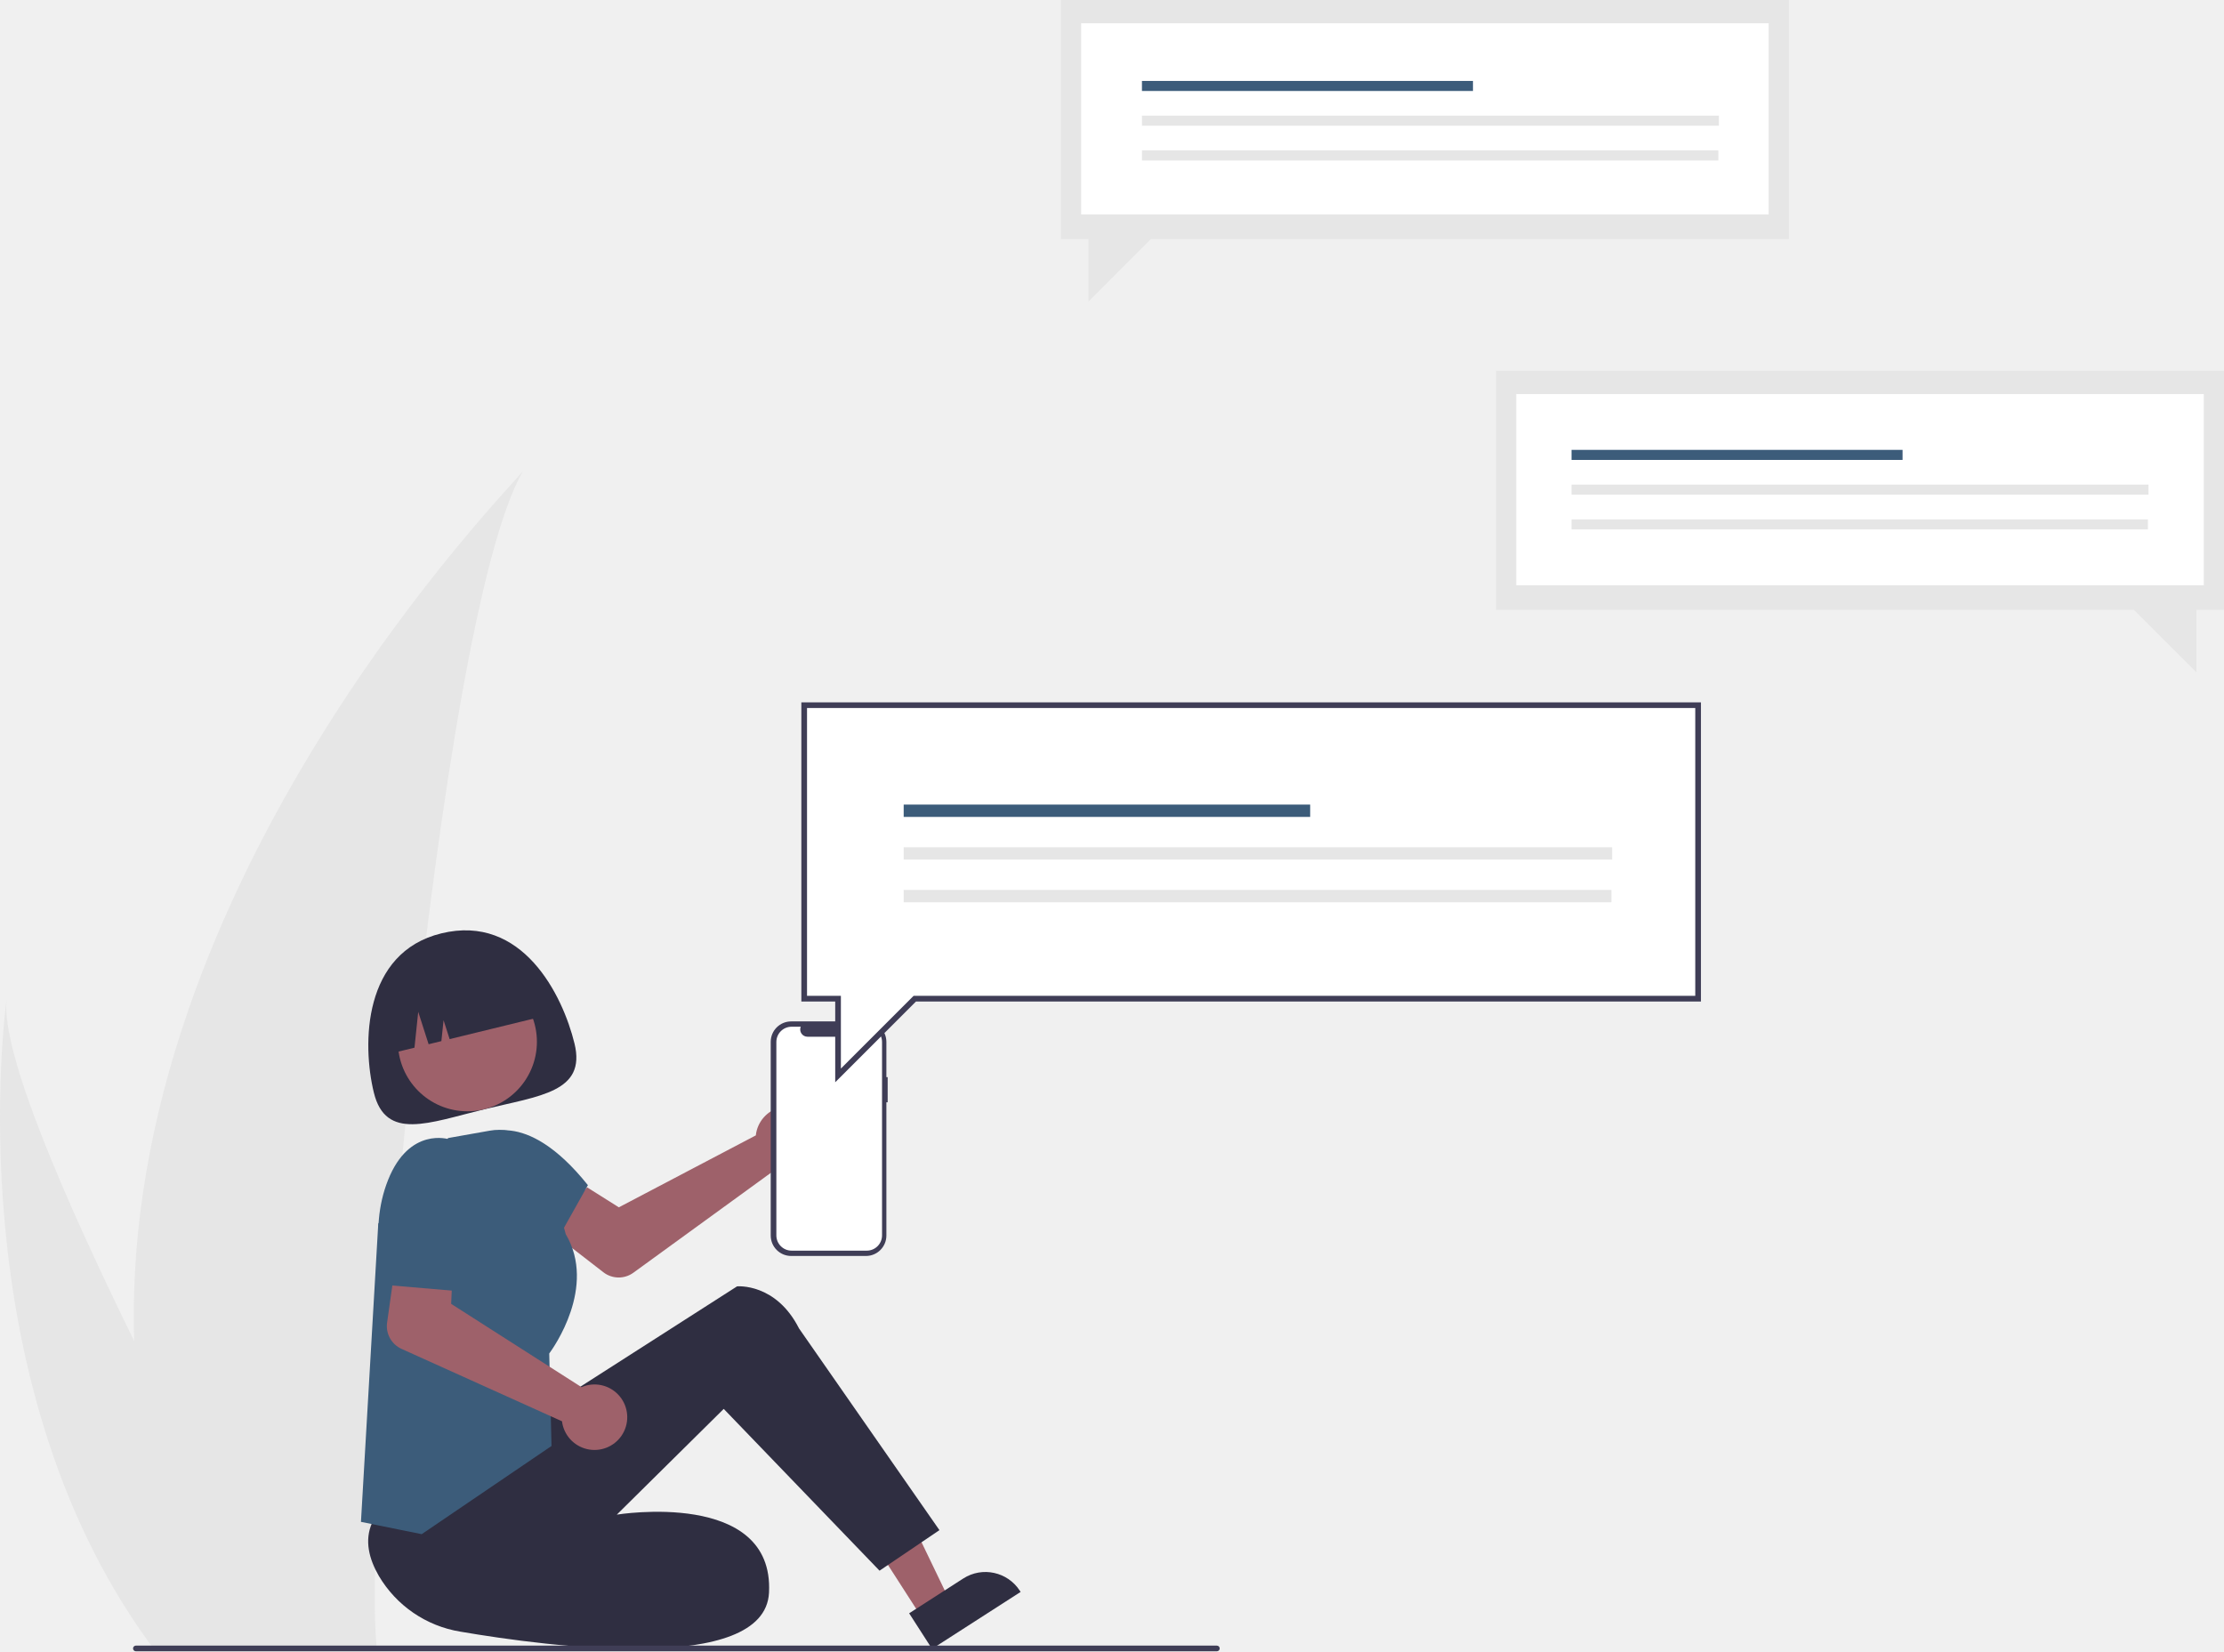
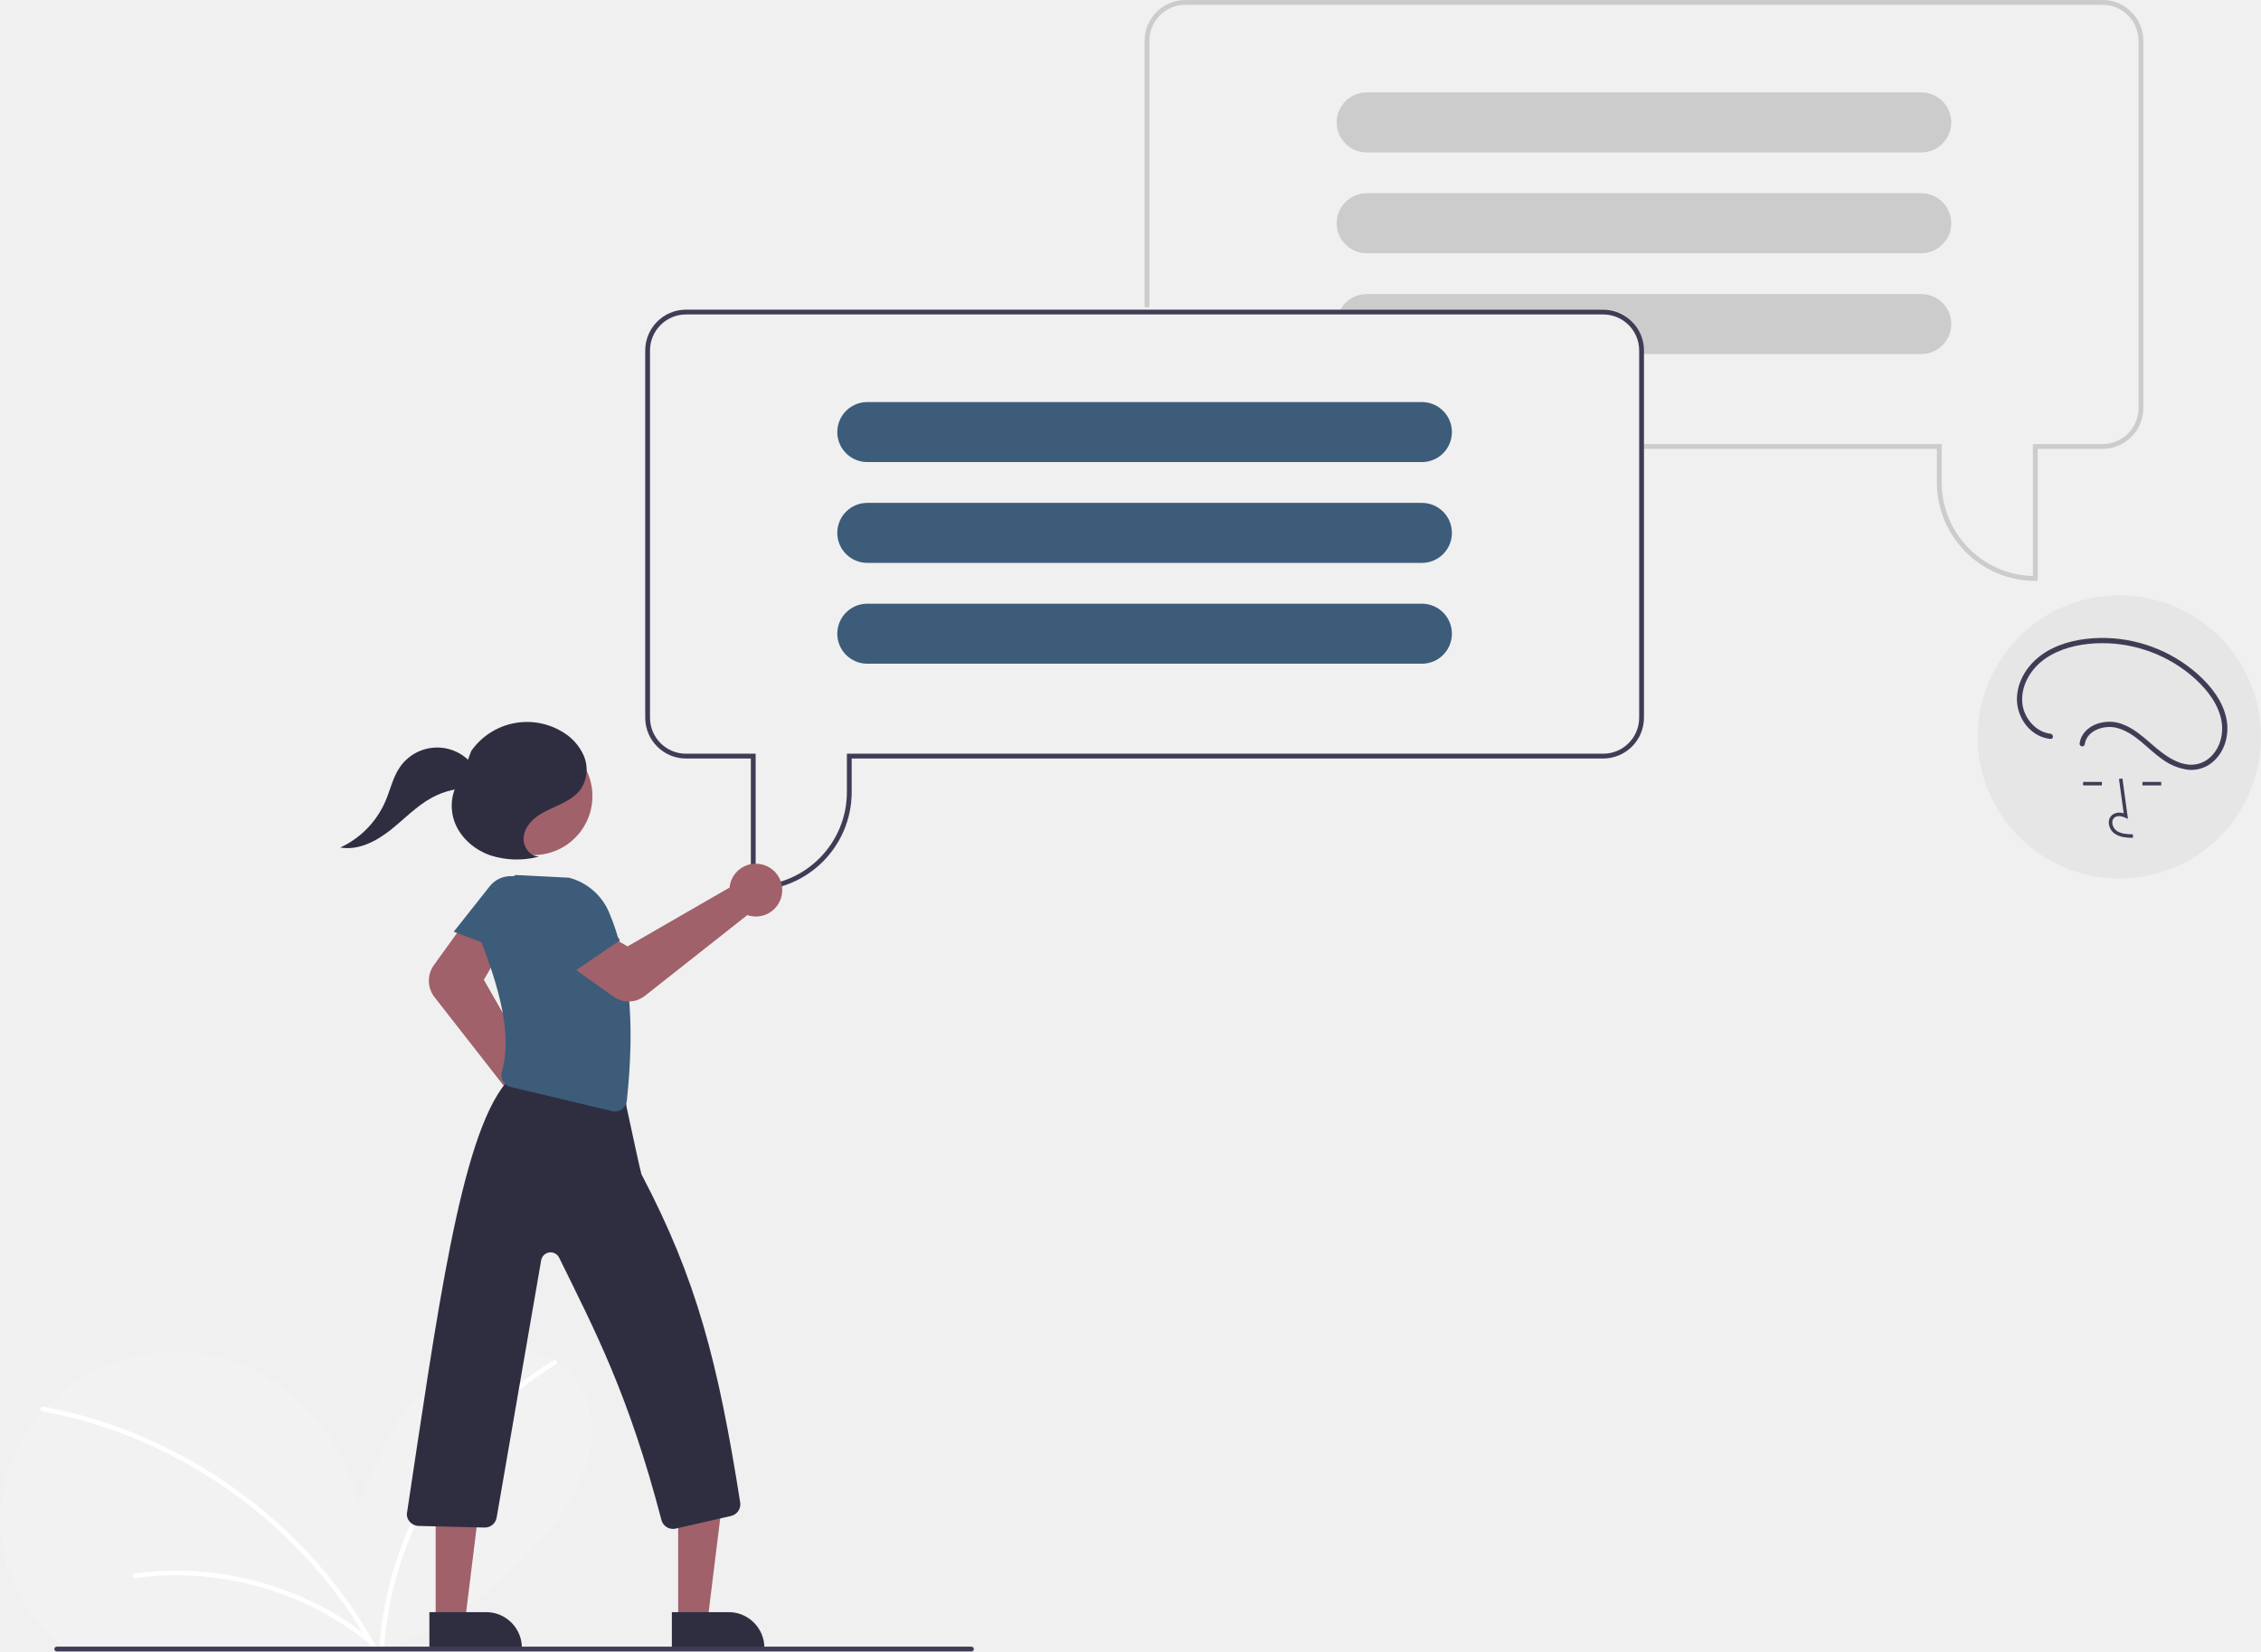
- <svg xmlns="http://www.w3.org/2000/svg" data-name="Layer 1" width="783.86" height="582" viewBox="0 0 783.86 582">
-   <path id="e5e37569-bd8f-45f7-97a1-e817a6c74118-78" data-name="Path 133" d="M255.368,631.65a383.363,383.363,0,0,0,17.91,105.974c.242.796.511,1.581.772,2.377h66.832c-.07-.714-.143-1.51-.213-2.377C336.214,686.395,361.671,378.32,392.389,325,389.698,329.325,250.186,468.873,255.368,631.65Z" transform="translate(-208.0698 -159)" fill="#e6e6e6" data-darkreader-inline-fill="" style="--darkreader-inline-fill:#272c2e;" />
-   <path id="b4ba0d08-0a29-4ca1-8d08-8a7c96f19f4d-79" data-name="Path 134" d="M260.383,737.623c.559.796,1.14,1.593,1.735,2.377h50.139c-.38-.678-.82-1.474-1.331-2.377-8.282-14.948-32.798-59.642-55.554-105.974-24.445-49.791-46.891-101.469-45.001-120.174C209.786,515.692,192.863,644.293,260.383,737.623Z" transform="translate(-208.0698 -159)" fill="#e6e6e6" data-darkreader-inline-fill="" style="--darkreader-inline-fill:#272c2e;" />
-   <path d="M474.799,557.376a11.575,11.575,0,0,0-.334,1.792l-48.28,25.355-11.21-7.06-12.866,15.526,18.631,14.427a8.797,8.797,0,0,0,10.556.162l50.194-36.464a11.543,11.543,0,1,0-6.691-13.737Z" transform="translate(-208.0698 -159)" fill="#9e616a" data-darkreader-inline-fill="" style="--darkreader-inline-fill:#a15f68;" />
-   <polygon points="324.938 570.183 334.619 563.957 315.213 523.657 300.926 532.845 324.938 570.183" fill="#9e616a" data-darkreader-inline-fill="" style="--darkreader-inline-fill:#c4b8a5;" />
-   <path d="M528.506,727.61l19.064-12.26.001-.001a14.445,14.445,0,0,1,19.962,4.336l.254.395L536.574,740.154Z" transform="translate(-208.0698 -159)" fill="#2f2e41" data-darkreader-inline-fill="" style="--darkreader-inline-fill:#fffbf0;" />
-   <path d="M393.54,659.959,467.847,612.384s13.653-1.318,21.847,14.831l49.489,71.088-21.114,14.287-54.916-57.022L425.47,692.836s55.52-9.105,53.642,27.507c-1.49,29.056-77.477,19.089-108.781,13.737a41.049,41.049,0,0,1-28.764-19.691c-3.357-5.823-5.162-12.435-2.342-18.685C346.745,679.037,393.54,659.959,393.54,659.959Z" transform="translate(-208.0698 -159)" fill="#2f2e41" data-darkreader-inline-fill="" style="--darkreader-inline-fill:#27263b;" />
-   <path d="M356.703,699.72l-21.414-4.334,6.102-105.102,24.64-30.18,14.68-2.599a17.736,17.736,0,0,1,20.292,12.84l6.471,23.638c10.979,18.589-4.401,40.143-5.82,42.058l.799,32.599Z" transform="translate(-208.0698 -159)" fill="#3c5c7a" data-darkreader-inline-fill="" style="--darkreader-inline-fill:#35597a;" />
-   <path d="M376.642,564.221l1.359-4.806s14.745-10.868,37.275,17.296l-10.796,19.245-23.469-.939Z" transform="translate(-208.0698 -159)" fill="#3c5c7a" data-darkreader-inline-fill="" style="--darkreader-inline-fill:#bfe8ff;" />
-   <path d="M410.56,526.818c4.177,17.124-12.288,18.396-31.82,23.16s-34.733,11.217-38.91-5.907-3.847-49.363,23.784-56.103C392.197,480.996,406.383,509.695,410.56,526.818Z" transform="translate(-208.0698 -159)" fill="#2f2e41" data-darkreader-inline-fill="" style="--darkreader-inline-fill:#fffbf0;" />
-   <circle cx="164.74" cy="367.182" r="24.495" fill="#9e616a" data-darkreader-inline-fill="" style="--darkreader-inline-fill:#c4b8a5;" />
-   <path d="M344.745,530.554v0l9.412-2.296,1.316-12.64,3.666,11.424,4.499-1.097.768-7.373,2.139,6.664,33.427-8.154v0a25.93,25.93,0,0,0-31.337-19.046l-4.845,1.182A25.93,25.93,0,0,0,344.745,530.554Z" transform="translate(-208.0698 -159)" fill="#2f2e41" data-darkreader-inline-fill="" style="--darkreader-inline-fill:#fffbf0;" />
-   <path d="M414.761,647.311a11.574,11.574,0,0,0-1.722.598L367.084,618.549l.574-13.236L347.796,601.837l-3.293,23.332a8.797,8.797,0,0,0,5.093,9.248l56.552,25.515a11.543,11.543,0,1,0,8.613-12.621Z" transform="translate(-208.0698 -159)" fill="#9e616a" data-darkreader-inline-fill="" style="--darkreader-inline-fill:#a15f68;" />
-   <path d="M369.747,564.902l-3.463-4.366s-13.906-4.479-21.416,14.296-.469,37.082-.469,37.082l32.857,2.816,2.347-30.51Z" transform="translate(-208.0698 -159)" fill="#3c5c7a" data-darkreader-inline-fill="" style="--darkreader-inline-fill:#bfe8ff;" />
-   <polygon points="527.283 130.684 783.86 130.684 783.86 214.914 774.142 214.914 774.142 236.943 752.112 214.914 527.283 214.914 527.283 130.684" fill="#e6e6e6" data-darkreader-inline-fill="" style="--darkreader-inline-fill:#272c2e;" />
-   <rect x="534.41" y="138.886" width="242.324" height="67.384" fill="#fff" data-darkreader-inline-fill="" style="--darkreader-inline-fill:#141718;" />
-   <rect x="553.896" y="158.559" width="116.673" height="3.541" fill="#3c5c7a" data-darkreader-inline-fill="" style="--darkreader-inline-fill:#35597a;" />
-   <rect x="553.896" y="170.808" width="203.351" height="3.541" fill="#e6e6e6" data-darkreader-inline-fill="" style="--darkreader-inline-fill:#272c2e;" />
-   <rect x="553.896" y="183.056" width="203.151" height="3.541" fill="#e6e6e6" data-darkreader-inline-fill="" style="--darkreader-inline-fill:#272c2e;" />
-   <polygon points="630.506 0 373.928 0 373.928 84.23 383.647 84.23 383.647 106.26 405.676 84.23 630.506 84.23 630.506 0" fill="#e6e6e6" data-darkreader-inline-fill="" style="--darkreader-inline-fill:#272c2e;" />
-   <rect x="381.055" y="8.202" width="242.324" height="67.384" fill="#fff" data-darkreader-inline-fill="" style="--darkreader-inline-fill:#141718;" />
-   <rect x="402.485" y="28.524" width="116.673" height="3.541" fill="#3c5c7a" data-darkreader-inline-fill="" style="--darkreader-inline-fill:#35597a;" />
-   <rect x="402.485" y="40.772" width="203.351" height="3.541" fill="#e6e6e6" data-darkreader-inline-fill="" style="--darkreader-inline-fill:#272c2e;" />
-   <rect x="402.485" y="53.021" width="203.151" height="3.541" fill="#e6e6e6" data-darkreader-inline-fill="" style="--darkreader-inline-fill:#272c2e;" />
-   <path d="M520.934,538.645h-.454v-12.443A7.202,7.202,0,0,0,513.278,519H486.916a7.202,7.202,0,0,0-7.202,7.202v68.264a7.202,7.202,0,0,0,7.202,7.202h26.363a7.202,7.202,0,0,0,7.202-7.202V547.502h.454Z" transform="translate(-208.0698 -159)" fill="#3f3d56" data-darkreader-inline-fill="" style="--darkreader-inline-fill:#f3ebde;" />
-   <path d="M513.569,520.874h-3.441a2.555,2.555,0,0,1-2.366,3.52h-15.103a2.555,2.555,0,0,1-2.366-3.52h-3.214a5.378,5.378,0,0,0-5.378,5.378v68.164a5.378,5.378,0,0,0,5.378,5.378H513.569a5.378,5.378,0,0,0,5.378-5.378h0V526.252A5.378,5.378,0,0,0,513.569,520.874Z" transform="translate(-208.0698 -159)" fill="#fff" data-darkreader-inline-fill="" style="--darkreader-inline-fill:#ffffff;" />
-   <polygon points="598.506 248.549 283.441 248.549 283.441 351.98 295.375 351.98 295.375 379.03 322.426 351.98 598.506 351.98 598.506 248.549" fill="#fff" data-darkreader-inline-fill="" style="--darkreader-inline-fill:#141718;" />
-   <path d="M502.445,540.444V511.979H490.511V406.549H807.575V511.979H530.91Zm-9.934-30.465H504.445v25.637l25.636-25.637H805.575V408.549H492.511Z" transform="translate(-208.0698 -159)" fill="#3f3d56" data-darkreader-inline-fill="" style="--darkreader-inline-fill:#383752;" />
-   <rect x="318.508" y="283.575" width="143.268" height="4.348" fill="#3c5c7a" data-darkreader-inline-fill="" style="--darkreader-inline-fill:#35597a;" />
-   <rect x="318.508" y="298.615" width="249.704" height="4.348" fill="#e6e6e6" data-darkreader-inline-fill="" style="--darkreader-inline-fill:#272c2e;" />
-   <rect x="318.508" y="313.656" width="249.46" height="4.348" fill="#e6e6e6" data-darkreader-inline-fill="" style="--darkreader-inline-fill:#272c2e;" />
-   <path d="M636.962,741h-381a1,1,0,0,1,0-2h381a1,1,0,1,1,0,2Z" transform="translate(-208.0698 -159)" fill="#3f3d56" data-darkreader-inline-fill="" style="--darkreader-inline-fill:#383752;" />
+ <svg xmlns="http://www.w3.org/2000/svg" data-name="Layer 1" width="941.739" height="688" viewBox="0 0 941.739 688">
+   <path d="M977.87,348h-1a41.047,41.047,0,0,1-41-41V293h-122v-2h124v16a39.047,39.047,0,0,0,38,38.987V291h29a15.017,15.017,0,0,0,15-15V123a15.017,15.017,0,0,0-15-15h-382a15.017,15.017,0,0,0-15,15V234h-2V123a17.019,17.019,0,0,1,17-17h382a17.019,17.019,0,0,1,17,17V276a17.019,17.019,0,0,1-17,17h-27Z" transform="translate(-129.1304 -106)" fill="#ccc" />
+   <path d="M941.85,156.51a12.497,12.497,0,0,0-12.48-12.01h-231a12.5,12.5,0,0,0,0,25h231a12.517,12.517,0,0,0,12.5-12.5A4.011,4.011,0,0,0,941.85,156.51Z" transform="translate(-129.1304 -106)" fill="#ccc" />
+   <path d="M941.85,198.51a12.497,12.497,0,0,0-12.48-12.01h-231a12.5,12.5,0,0,0,0,25h231a12.517,12.517,0,0,0,12.5-12.5A4.011,4.011,0,0,0,941.85,198.51Z" transform="translate(-129.1304 -106)" fill="#ccc" />
+   <path d="M941.85,240.51a12.497,12.497,0,0,0-12.48-12.01h-231a12.491,12.491,0,0,0-9.6,4.5,13.065,13.065,0,0,0-1.36,2h110.46a15.018,15.018,0,0,1,15,15v3.5h116.5a12.517,12.517,0,0,0,12.5-12.5A4.011,4.011,0,0,0,941.85,240.51Z" transform="translate(-129.1304 -106)" fill="#ccc" />
+   <path d="M153.648,790.705c.544.447,1.088.874,1.645,1.295H292.697q1.535-.632,3.057-1.295A161.801,161.801,0,0,0,335.828,765.755c8.012-6.788,15.383-13.796,20.727-20.364,7.455-9.165,14.321-19.153,17.514-30.533,3.187-11.38,2.235-24.425-4.884-33.862a30.309,30.309,0,0,0-7.999-7.326c-.512-.324-1.03-.635-1.561-.926a39.856,39.856,0,0,0-28.92-3.478c-13.764,3.556-25.202,13.485-33.363,25.131-8.161,11.639-13.459,25.008-18.68,38.228-5.298-23.596-21.342-44.73-43.014-55.476-21.666-10.745-48.584-10.616-69.79,1.023a70.141,70.141,0,0,0-17.844,14.055c-.511.551-1.01,1.114-1.503,1.684-10.344,11.976-16.814,27.314-17.345,43.131A67.606,67.606,0,0,0,153.648,790.705Z" transform="translate(-129.1304 -106)" fill="#f2f2f2" />
+   <path d="M287.205,792h1.943c.026-.434.058-.861.097-1.295a145.203,145.203,0,0,1,4.249-25.092,154.683,154.683,0,0,1,24.814-52.114A148.065,148.065,0,0,1,360.732,674.338a.92.92,0,0,0,.453-.667.969.969,0,0,0-1.431-1.01,1.464,1.464,0,0,0-.129.084,146.678,146.678,0,0,0-25.986,20.157,156.031,156.031,0,0,0-33.493,48.014,151.299,151.299,0,0,0-12.838,49.789C287.269,791.139,287.237,791.573,287.205,792Z" transform="translate(-129.1304 -106)" fill="#fff" />
+   <path d="M146.51,693.912a.12.12,0,0,0,.045.013c1.418.259,2.844.531,4.256.823a192.264,192.264,0,0,1,33.894,10.292,200.016,200.016,0,0,1,31.414,16.193,203.241,203.241,0,0,1,28.143,21.426,199.186,199.186,0,0,1,23.959,25.986A192.68,192.68,0,0,1,282.865,790.705c.246.427.486.861.726,1.295H285.812c-.233-.434-.473-.868-.719-1.295A194.262,194.262,0,0,0,266.97,763.935a201.333,201.333,0,0,0-24.814-25.746,205.867,205.867,0,0,0-28.745-20.908,201.988,201.988,0,0,0-32.074-15.649,192.434,192.434,0,0,0-33.325-9.405c-.317-.058-.628-.117-.946-.175C145.856,691.832,145.338,693.659,146.51,693.912Z" transform="translate(-129.1304 -106)" fill="#fff" />
+   <path d="M185.149,761.525a128.393,128.393,0,0,1,40.705.918,131.058,131.058,0,0,1,38.326,13.4,126.431,126.431,0,0,1,19.126,12.636c.977.78-.406,2.147-1.374,1.374a125.531,125.531,0,0,0-34.838-19.584,129.312,129.312,0,0,0-38.904-7.892,123.76,123.76,0,0,0-22.525,1.022,1.006,1.006,0,0,1-1.195-.679.978.978,0,0,1,.679-1.195Z" transform="translate(-129.1304 -106)" fill="#fff" />
+   <path d="M796.87,235h-382a17.024,17.024,0,0,0-17,17V405a17.024,17.024,0,0,0,17,17h27v55h1a41.043,41.043,0,0,0,41-41V422h313a17.024,17.024,0,0,0,17-17V252A17.024,17.024,0,0,0,796.87,235Zm15,170a15.018,15.018,0,0,1-15,15h-315v16a39.057,39.057,0,0,1-38,38.99V420h-29a15.018,15.018,0,0,1-15-15V252a15.018,15.018,0,0,1,15-15h382a15.018,15.018,0,0,1,15,15Z" transform="translate(-129.1304 -106)" fill="#3f3d56" />
+   <path d="M721.37,273.5h-231a12.497,12.497,0,0,0-12.48,12.01,4.011,4.011,0,0,0-.02.49,12.518,12.518,0,0,0,12.5,12.5h231a12.5,12.5,0,0,0,0-25Z" transform="translate(-129.1304 -106)" fill="#3c5c7a" />
+   <path d="M721.37,315.5h-231a12.497,12.497,0,0,0-12.48,12.01,4.011,4.011,0,0,0-.02.49,12.518,12.518,0,0,0,12.5,12.5h231a12.5,12.5,0,1,0,0-25Z" transform="translate(-129.1304 -106)" fill="#3c5c7a" />
+   <path d="M721.37,357.5h-231a12.497,12.497,0,0,0-12.48,12.01,4.011,4.011,0,0,0-.02.49,12.518,12.518,0,0,0,12.5,12.5h231a12.5,12.5,0,1,0,0-25Z" transform="translate(-129.1304 -106)" fill="#3c5c7a" />
+   <path d="M353.856,578.72a10.706,10.706,0,0,1-1.347-.084,11.003,11.003,0,0,1-9.36-13.49,10.507,10.507,0,0,1,.311-1.035L310.096,521.397a11.149,11.149,0,0,1-.26-13.309l11.687-16.232,15.275,11.785-6.137,10.542,24.303,42.599a10.588,10.588,0,0,1,1.451.236,11.003,11.003,0,0,1-2.559,21.701Z" transform="translate(-129.1304 -106)" fill="#a0616a" />
+   <polygon points="282.467 675.118 294.727 675.117 300.559 627.829 282.465 627.83 282.467 675.118" fill="#a0616a" />
+   <path d="M408.97,777.614h38.531a0,0,0,0,1,0,0v14.887a0,0,0,0,1,0,0H423.857A14.887,14.887,0,0,1,408.97,777.614v0A0,0,0,0,1,408.97,777.614Z" transform="translate(727.3768 1464.095) rotate(179.9974)" fill="#2f2e41" />
+   <polygon points="181.467 675.118 193.727 675.117 199.559 627.829 181.465 627.83 181.467 675.118" fill="#a0616a" />
+   <path d="M307.97,777.614h38.531a0,0,0,0,1,0,0v14.887a0,0,0,0,1,0,0H322.857A14.887,14.887,0,0,1,307.97,777.614v0A0,0,0,0,1,307.97,777.614Z" transform="translate(525.3768 1464.1) rotate(179.9974)" fill="#2f2e41" />
+   <path d="M318.122,494.159l27.525,10.459,6.72-18.667a11.168,11.168,0,0,0-5.002-13.499h0a11.168,11.168,0,0,0-14.262,2.784Z" transform="translate(-129.1304 -106)" fill="#3c5c7a" />
+   <path d="M409.418,742.945a4.953,4.953,0,0,1-4.792-3.726C390.9,686.708,376.963,660.388,362.019,629.953a3.974,3.974,0,0,0-7.495,1.156L336,738.158a4.982,4.982,0,0,1-5.035,4.218l-27.501-.67a4.933,4.933,0,0,1-3.538-1.601,4.484,4.484,0,0,1-1.304-3.647c12.456-82.145,22.263-156.501,41.123-179.185a6.684,6.684,0,0,1,1.775-1.207l-.572-.088c-.164-.025-.599-.092-.604-.53l-.005-.423.43-.082a5.57,5.57,0,0,1,2.021.304l43.044,6.625a4.972,4.972,0,0,1,4.214,5.024c2.34,10.947,5.926,27.471,6.247,28.285,22.966,43.662,31.877,78.043,41.14,136.752a4.986,4.986,0,0,1-3.812,5.619L410.539,742.818A5.029,5.029,0,0,1,409.418,742.945Z" transform="translate(-129.1304 -106)" fill="#2f2e41" />
+   <path d="M385.262,569.031a4.95,4.95,0,0,1-1.147-.135l-42.378-10.081a4.884,4.884,0,0,1-3.116-2.309,5.122,5.122,0,0,1-.484-3.983c4.57-15.843-1.422-35.483-8.579-54.346a26.005,26.005,0,0,1,14.219-27.588l.115-.056,22.25,1.123a24.992,24.992,0,0,1,16.567,14.18c8.576,20.071,11.031,45.825,7.506,78.735a4.986,4.986,0,0,1-4.953,4.461Z" transform="translate(-129.1304 -106)" fill="#3c5c7a" />
+   <path d="M390.963,523.217a10.863,10.863,0,0,1-6.313-2.007l-16.414-11.699,11.711-15.332,10.572,6.086,42.481-24.507a10.571,10.571,0,0,1,.229-1.452,11,11,0,1,1,8.191,13.226,10.516,10.516,0,0,1-1.036-.306l-42.674,33.666A10.886,10.886,0,0,1,390.963,523.217Z" transform="translate(-129.1304 -106)" fill="#a0616a" />
+   <path d="M363.028,514.285,387.377,497.728l-11.443-16.207a11.168,11.168,0,0,0-13.929-3.64h0a11.168,11.168,0,0,0-5.894,13.283Z" transform="translate(-129.1304 -106)" fill="#3c5c7a" />
+   <circle cx="222.188" cy="331.661" r="24.561" fill="#a0616a" />
+   <path d="M353.569,462.79c-3.686-.016-6.53-3.897-6.365-7.58s2.639-6.923,5.619-9.093,6.475-3.492,9.798-5.087,6.617-3.586,8.669-6.648a14.716,14.716,0,0,0,1.023-13.504,21.669,21.669,0,0,0-9.333-10.224,28.378,28.378,0,0,0-37.607,8.25l-4.208,11.458c-4.288,5.156-4.968,12.813-2.332,18.98s8.248,10.806,14.581,13.011a35.794,35.794,0,0,0,19.841.595" transform="translate(-129.1304 -106)" fill="#2f2e41" />
+   <path d="M327.03,426.017a18.849,18.849,0,0,0-31.292-.502c-2.955,4.25-4.027,9.49-6.059,14.251a37.768,37.768,0,0,1-18.797,19.303c7.377,1.297,14.727-2.456,20.625-7.073s11.085-10.254,17.69-13.786a33.289,33.289,0,0,1,16.918-3.886" transform="translate(-129.1304 -106)" fill="#2f2e41" />
+   <path d="M533.763,794h-381a1,1,0,1,1,0-2h381a1,1,0,0,1,0,2Z" transform="translate(-129.1304 -106)" fill="#3f3d56" />
+   <circle cx="882.739" cy="307" r="59" fill="#e6e6e6" />
+   <path d="M1017.496,455.052c-2.403-.067-5.394-.151-7.696-1.833a5.911,5.911,0,0,1-2.326-4.413,3.976,3.976,0,0,1,1.352-3.265,5.13,5.13,0,0,1,4.853-.699l-1.962-14.336,1.44-.197,2.306,16.854-1.202-.552c-1.394-.639-3.308-.965-4.497.04a2.554,2.554,0,0,0-.838,2.104,4.467,4.467,0,0,0,1.73,3.291c1.792,1.309,4.176,1.478,6.88,1.554Z" transform="translate(-129.1304 -106)" fill="#3f3d56" />
+   <rect x="867.638" y="325.742" width="7.828" height="1.454" fill="#3f3d56" />
+   <rect x="892.348" y="325.742" width="7.828" height="1.454" fill="#3f3d56" />
+   <path d="M983.168,411.671c-6.304-.719-11.186-6.759-11.723-12.888-.638-7.291,3.608-14.216,9.433-18.307,6.092-4.279,13.682-6.065,21.025-6.459a57.784,57.784,0,0,1,39.498,13.019c5.503,4.57,10.642,10.392,12.589,17.424,1.692,6.107.315,13.025-4.597,17.302a11.611,11.611,0,0,1-8.91,2.743c-3.811-.396-7.327-2.4-10.371-4.613-5.921-4.305-10.781-10.302-17.995-12.552-5.289-1.649-12.153-.198-15.385,4.585a8.706,8.706,0,0,0-1.39,3.647,1.129,1.129,0,0,0,.761,1.341,1.097,1.097,0,0,0,1.341-.761c.849-6.024,8.256-8.272,13.454-6.897,7.579,2.006,12.667,8.769,18.885,13.066a22.949,22.949,0,0,0,10.998,4.39,13.656,13.656,0,0,0,9.596-2.948c5.312-4.195,7.344-11.41,6.169-17.906-1.36-7.522-6.423-13.969-11.978-18.961a59.919,59.919,0,0,0-40.949-15.127c-7.684.177-15.702,1.763-22.323,5.824-6.421,3.94-11.385,10.531-12.033,18.192-.571,6.744,3.047,13.797,9.258,16.751a14.498,14.498,0,0,0,4.646,1.311c1.392.159,1.38-2.023,0-2.18Z" transform="translate(-129.1304 -106)" fill="#3f3d56" />
</svg>
